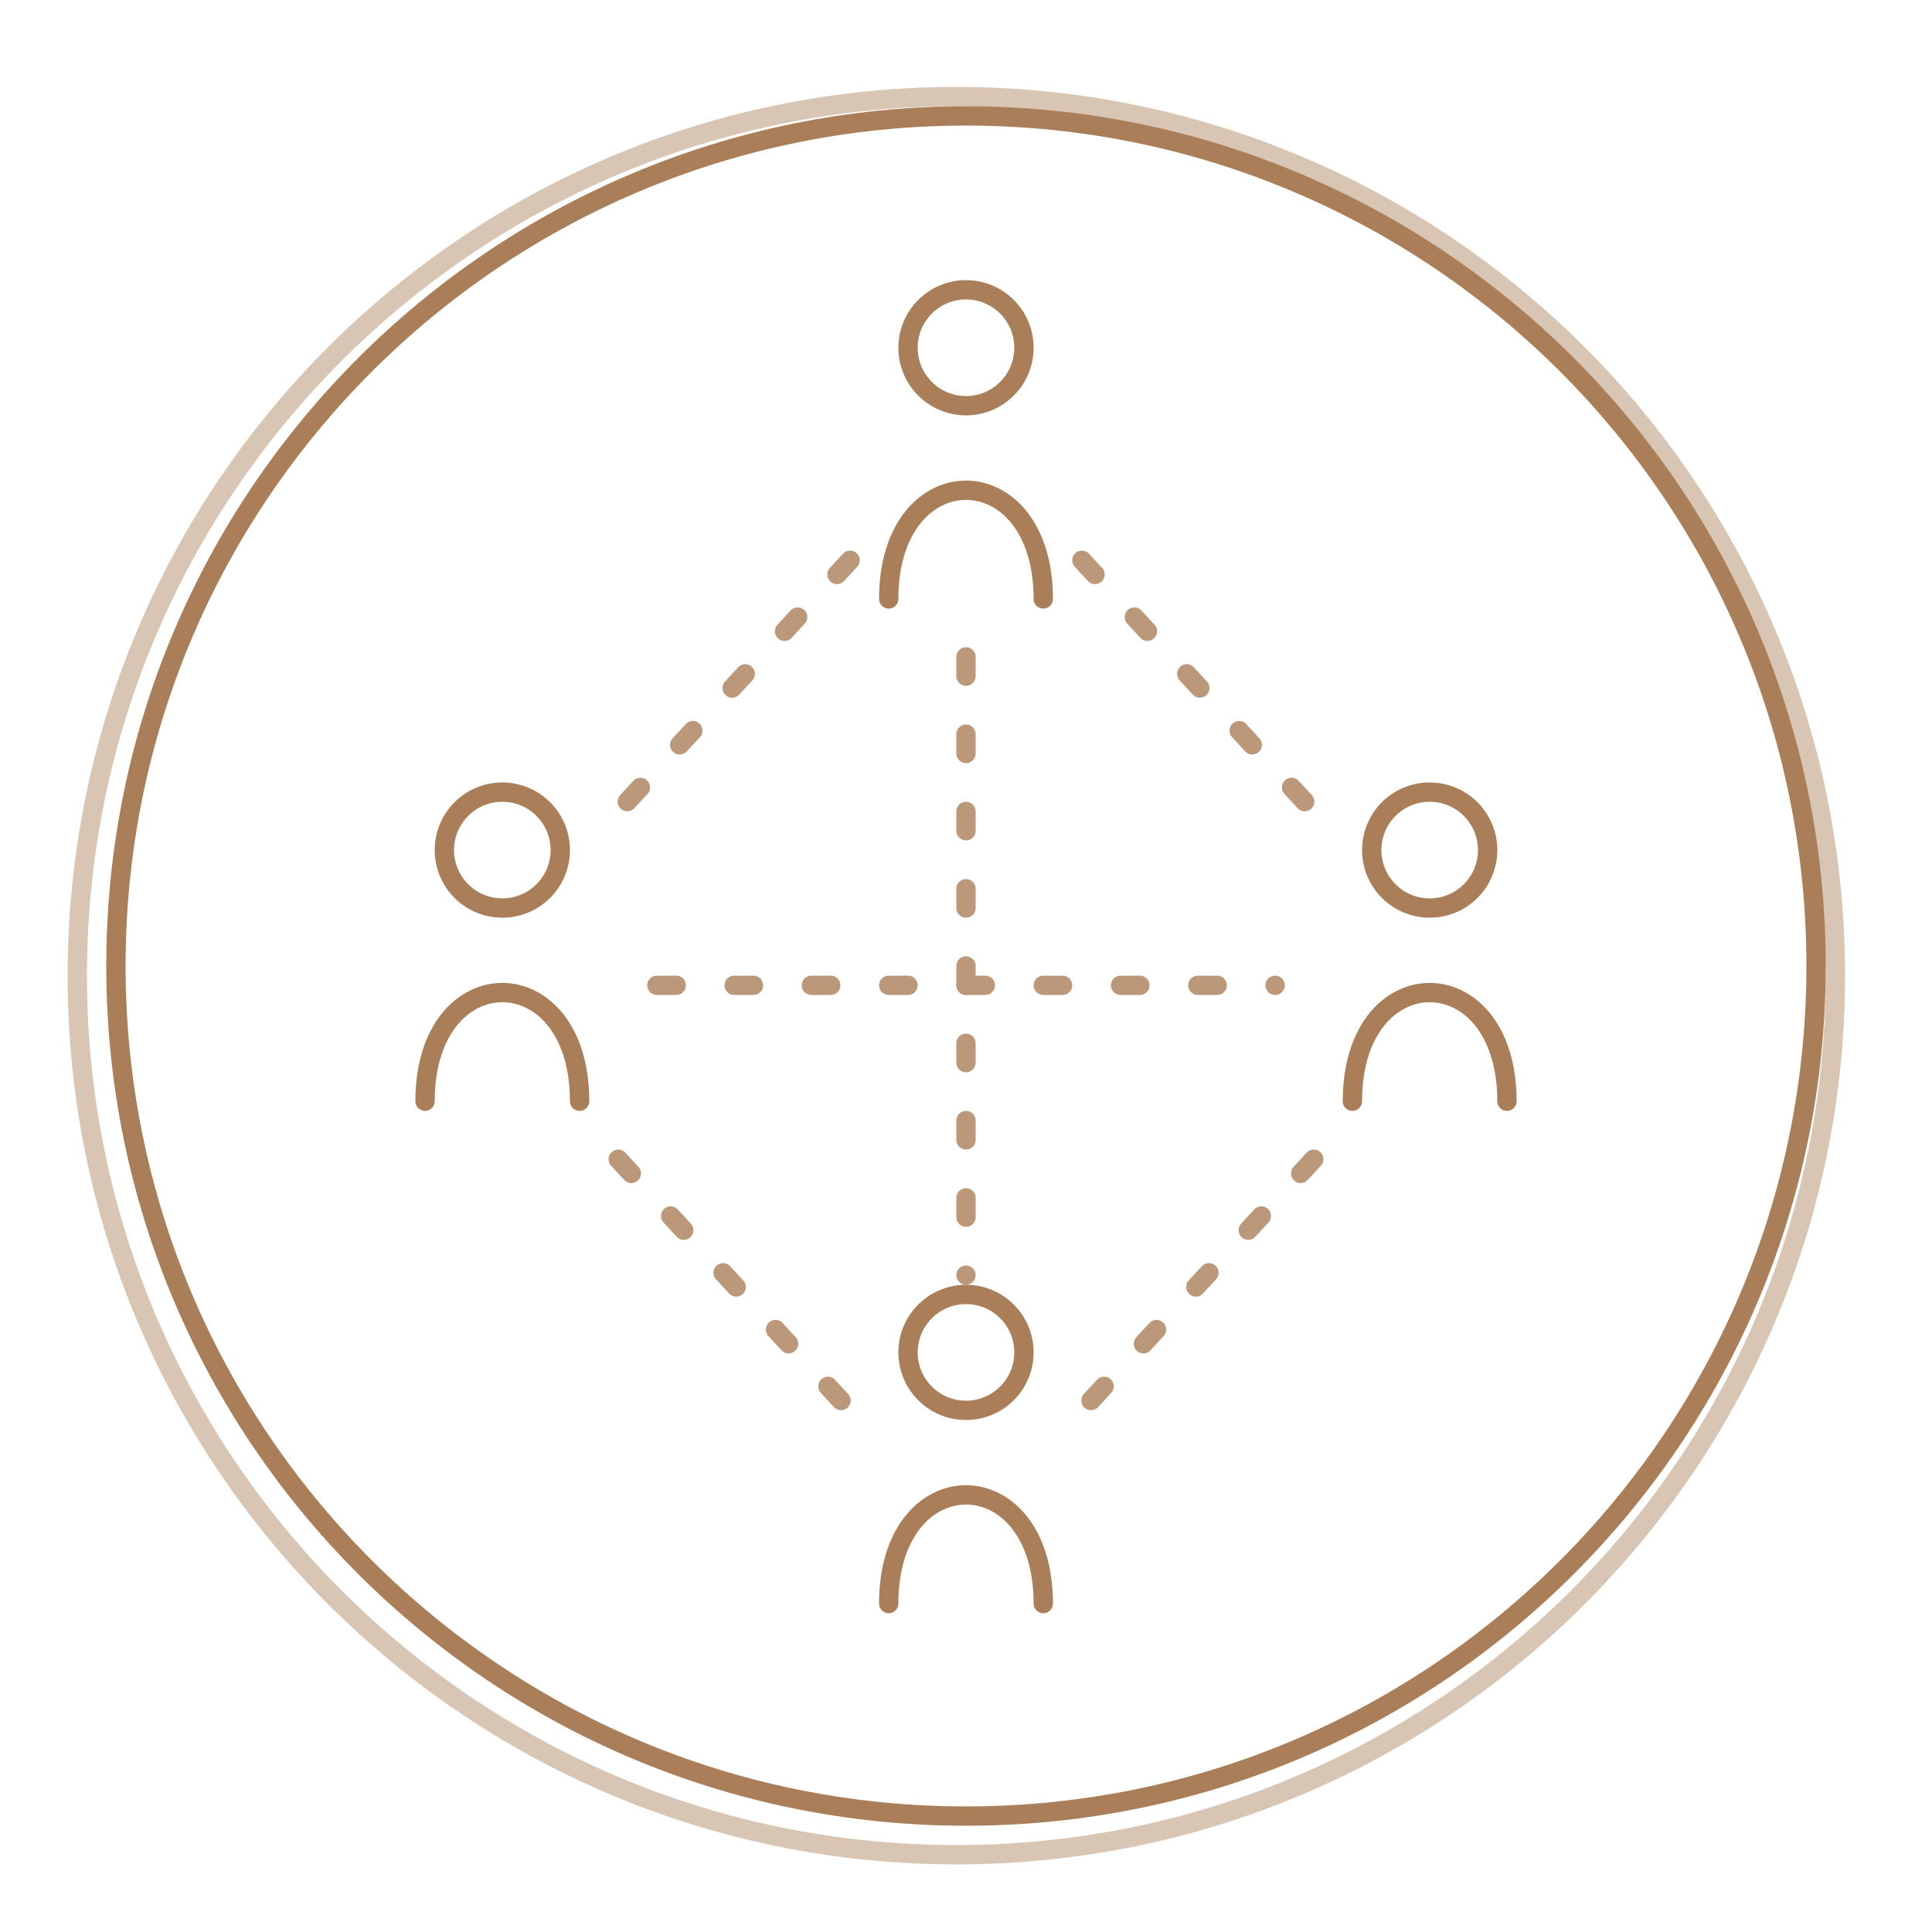
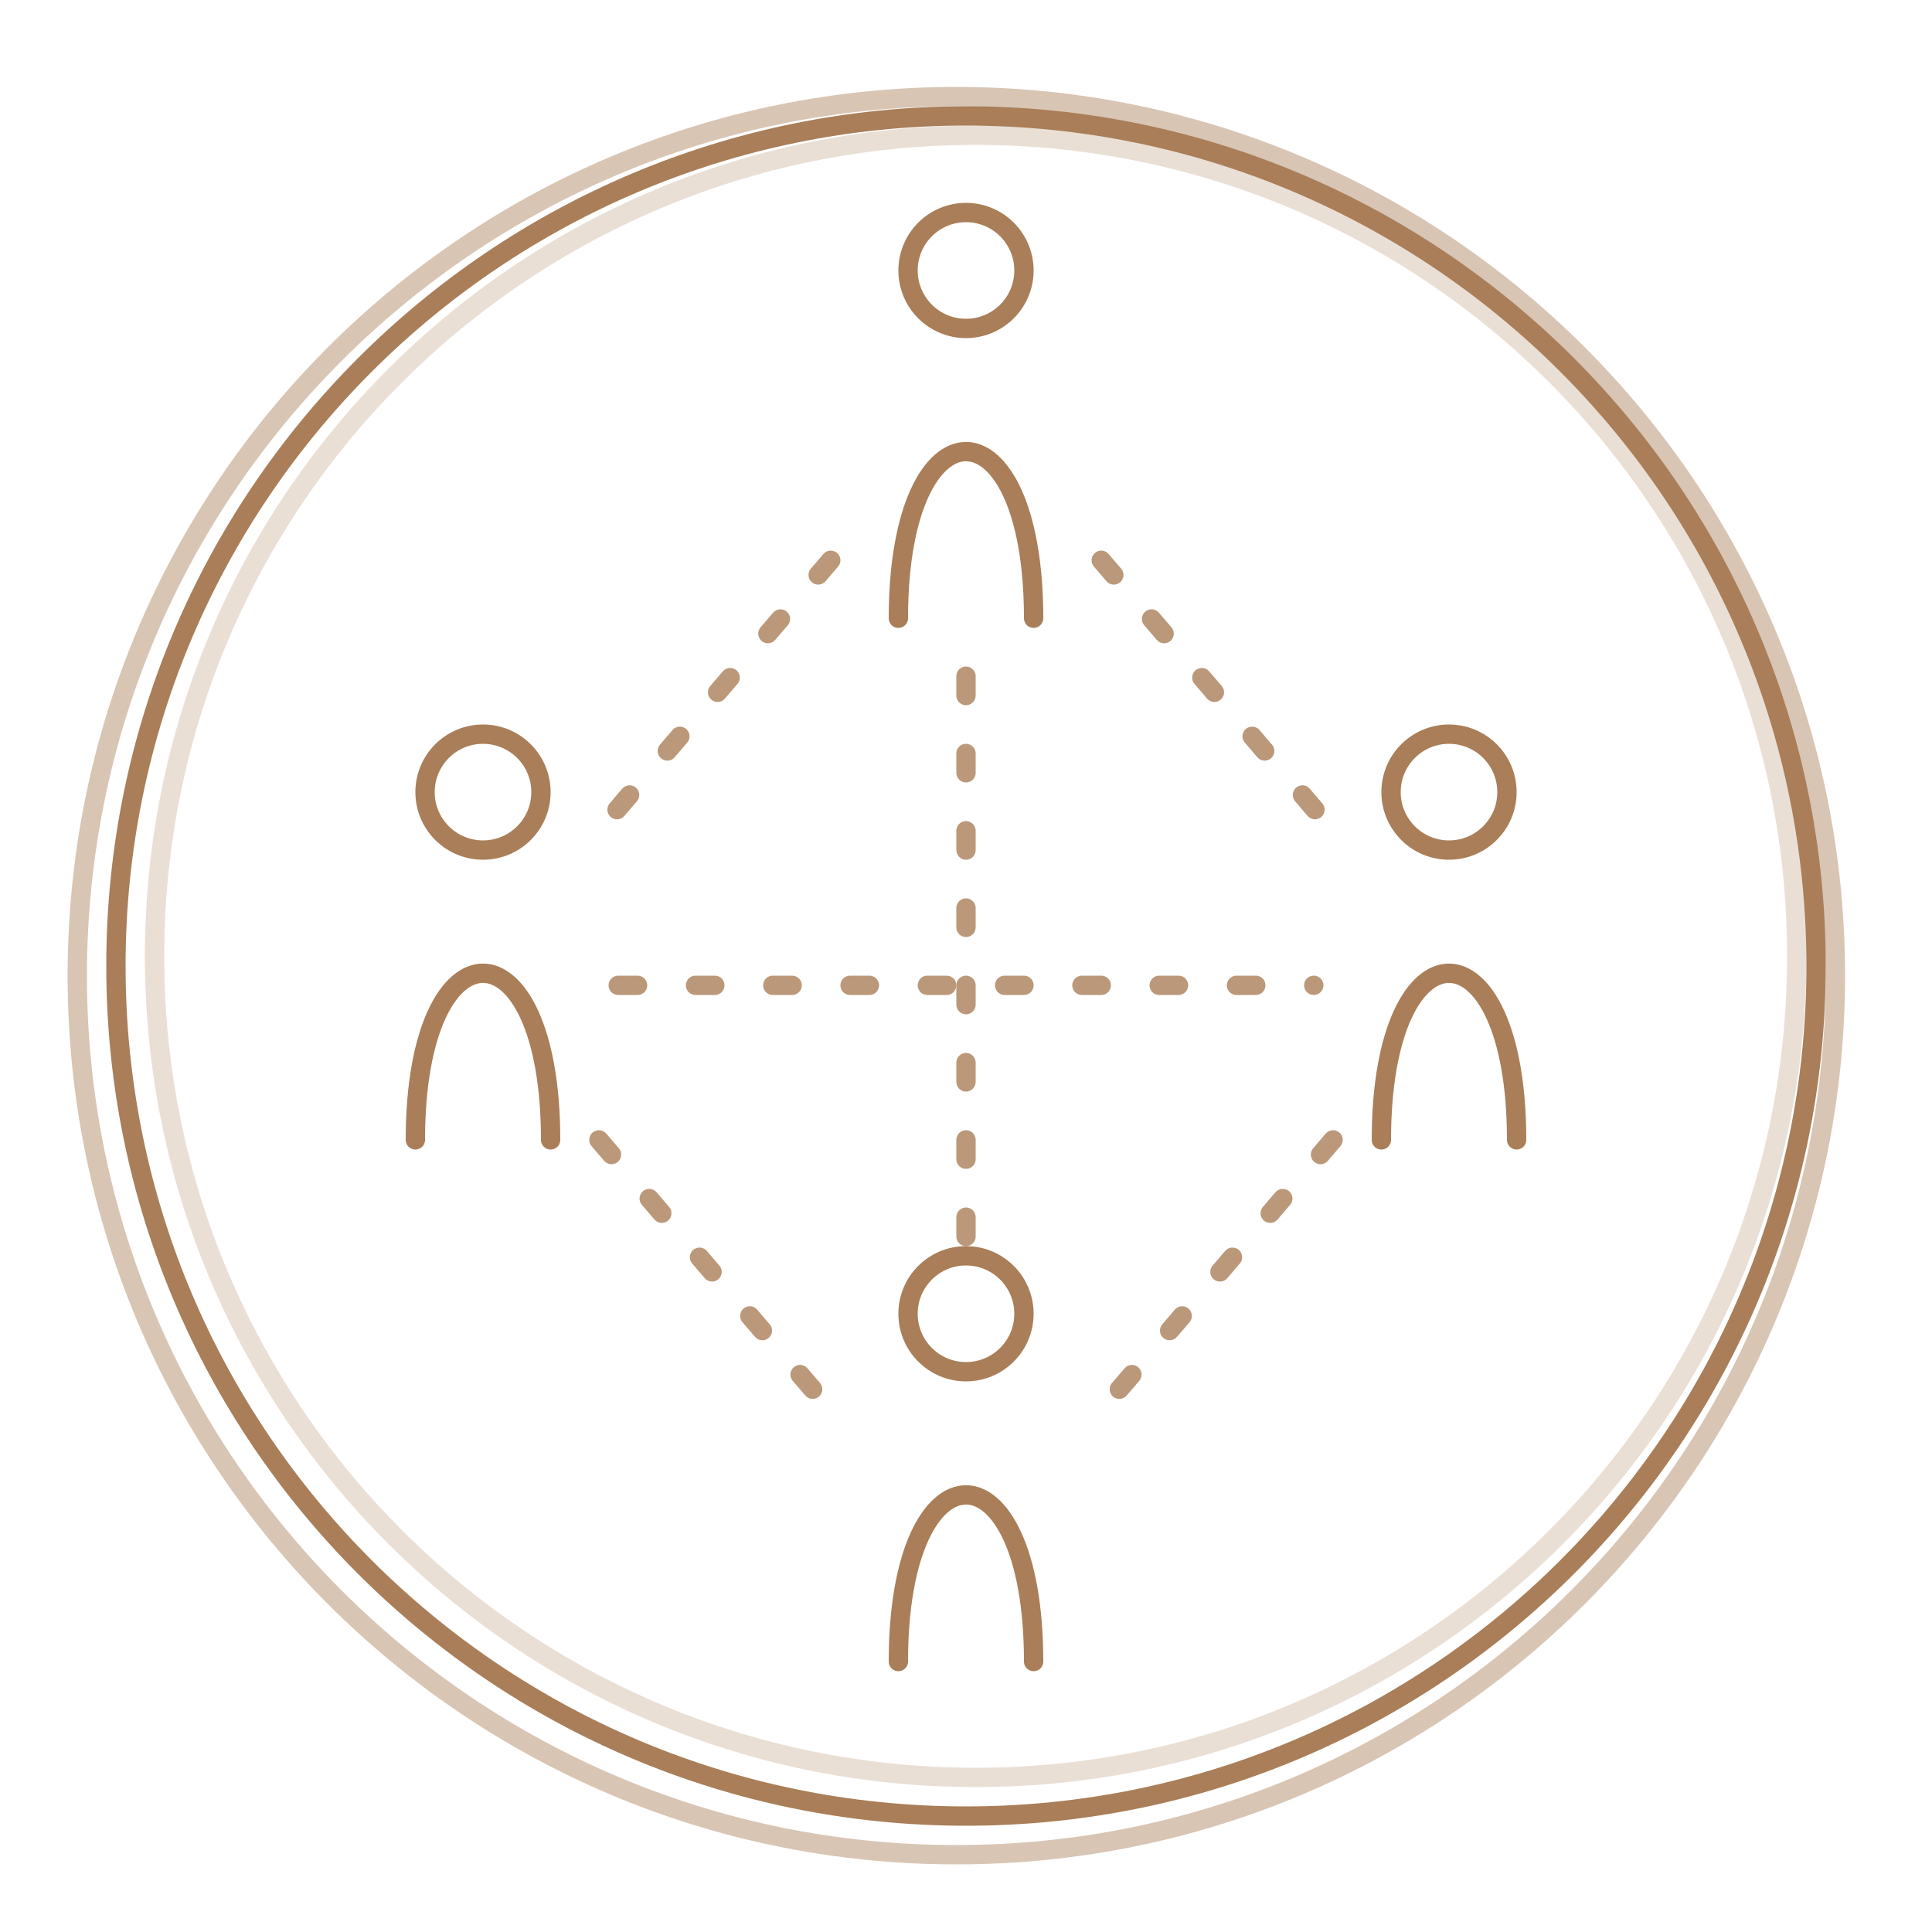
<svg xmlns="http://www.w3.org/2000/svg" viewBox="0 0 200 200" fill="none" stroke="#a97e58" stroke-width="2" stroke-linecap="round" stroke-linejoin="round">
  <circle cx="100" cy="100" r="88" />
  <circle cx="99" cy="101" r="91" opacity=".45" />
-   <circle cx="100" cy="36" r="6" />
-   <path d="M92,62 C92,47 108,47 108,62" />
-   <circle cx="52" cy="88" r="6" />
-   <path d="M44,114 C44,99 60,99 60,114" />
-   <circle cx="148" cy="88" r="6" />
-   <path d="M140,114 C140,99 156,99 156,114" />
-   <circle cx="100" cy="140" r="6" />
-   <path d="M92,166 C92,151 108,151 108,166" />
+   <circle cx="101" cy="99" r="85" opacity=".25" />
+   <circle cx="100" cy="28" r="6" />
+   <path d="M93,64 C93,41 107,41 107,64" />
+   <circle cx="50" cy="82" r="6" />
+   <path d="M43,118 C43,95 57,95 57,118" />
+   <circle cx="150" cy="82" r="6" />
+   <path d="M143,118 C143,95 157,95 157,118" />
+   <circle cx="100" cy="136" r="6" />
+   <path d="M93,172 C93,149 107,149 107,172" />
  <g stroke-dasharray="2 6" opacity=".8">
-     <line x1="88" y1="58" x2="64" y2="84" />
-     <line x1="112" y1="58" x2="136" y2="84" />
-     <line x1="64" y1="120" x2="88" y2="146" />
-     <line x1="136" y1="120" x2="112" y2="146" />
-     <line x1="100" y1="68" x2="100" y2="132" />
-     <line x1="68" y1="102" x2="132" y2="102" />
+     <line x1="86" y1="58" x2="62" y2="86" />
+     <line x1="114" y1="58" x2="138" y2="86" />
+     <line x1="62" y1="118" x2="86" y2="146" />
+     <line x1="138" y1="118" x2="114" y2="146" />
+     <line x1="100" y1="70" x2="100" y2="130" />
+     <line x1="64" y1="102" x2="136" y2="102" />
  </g>
</svg>
